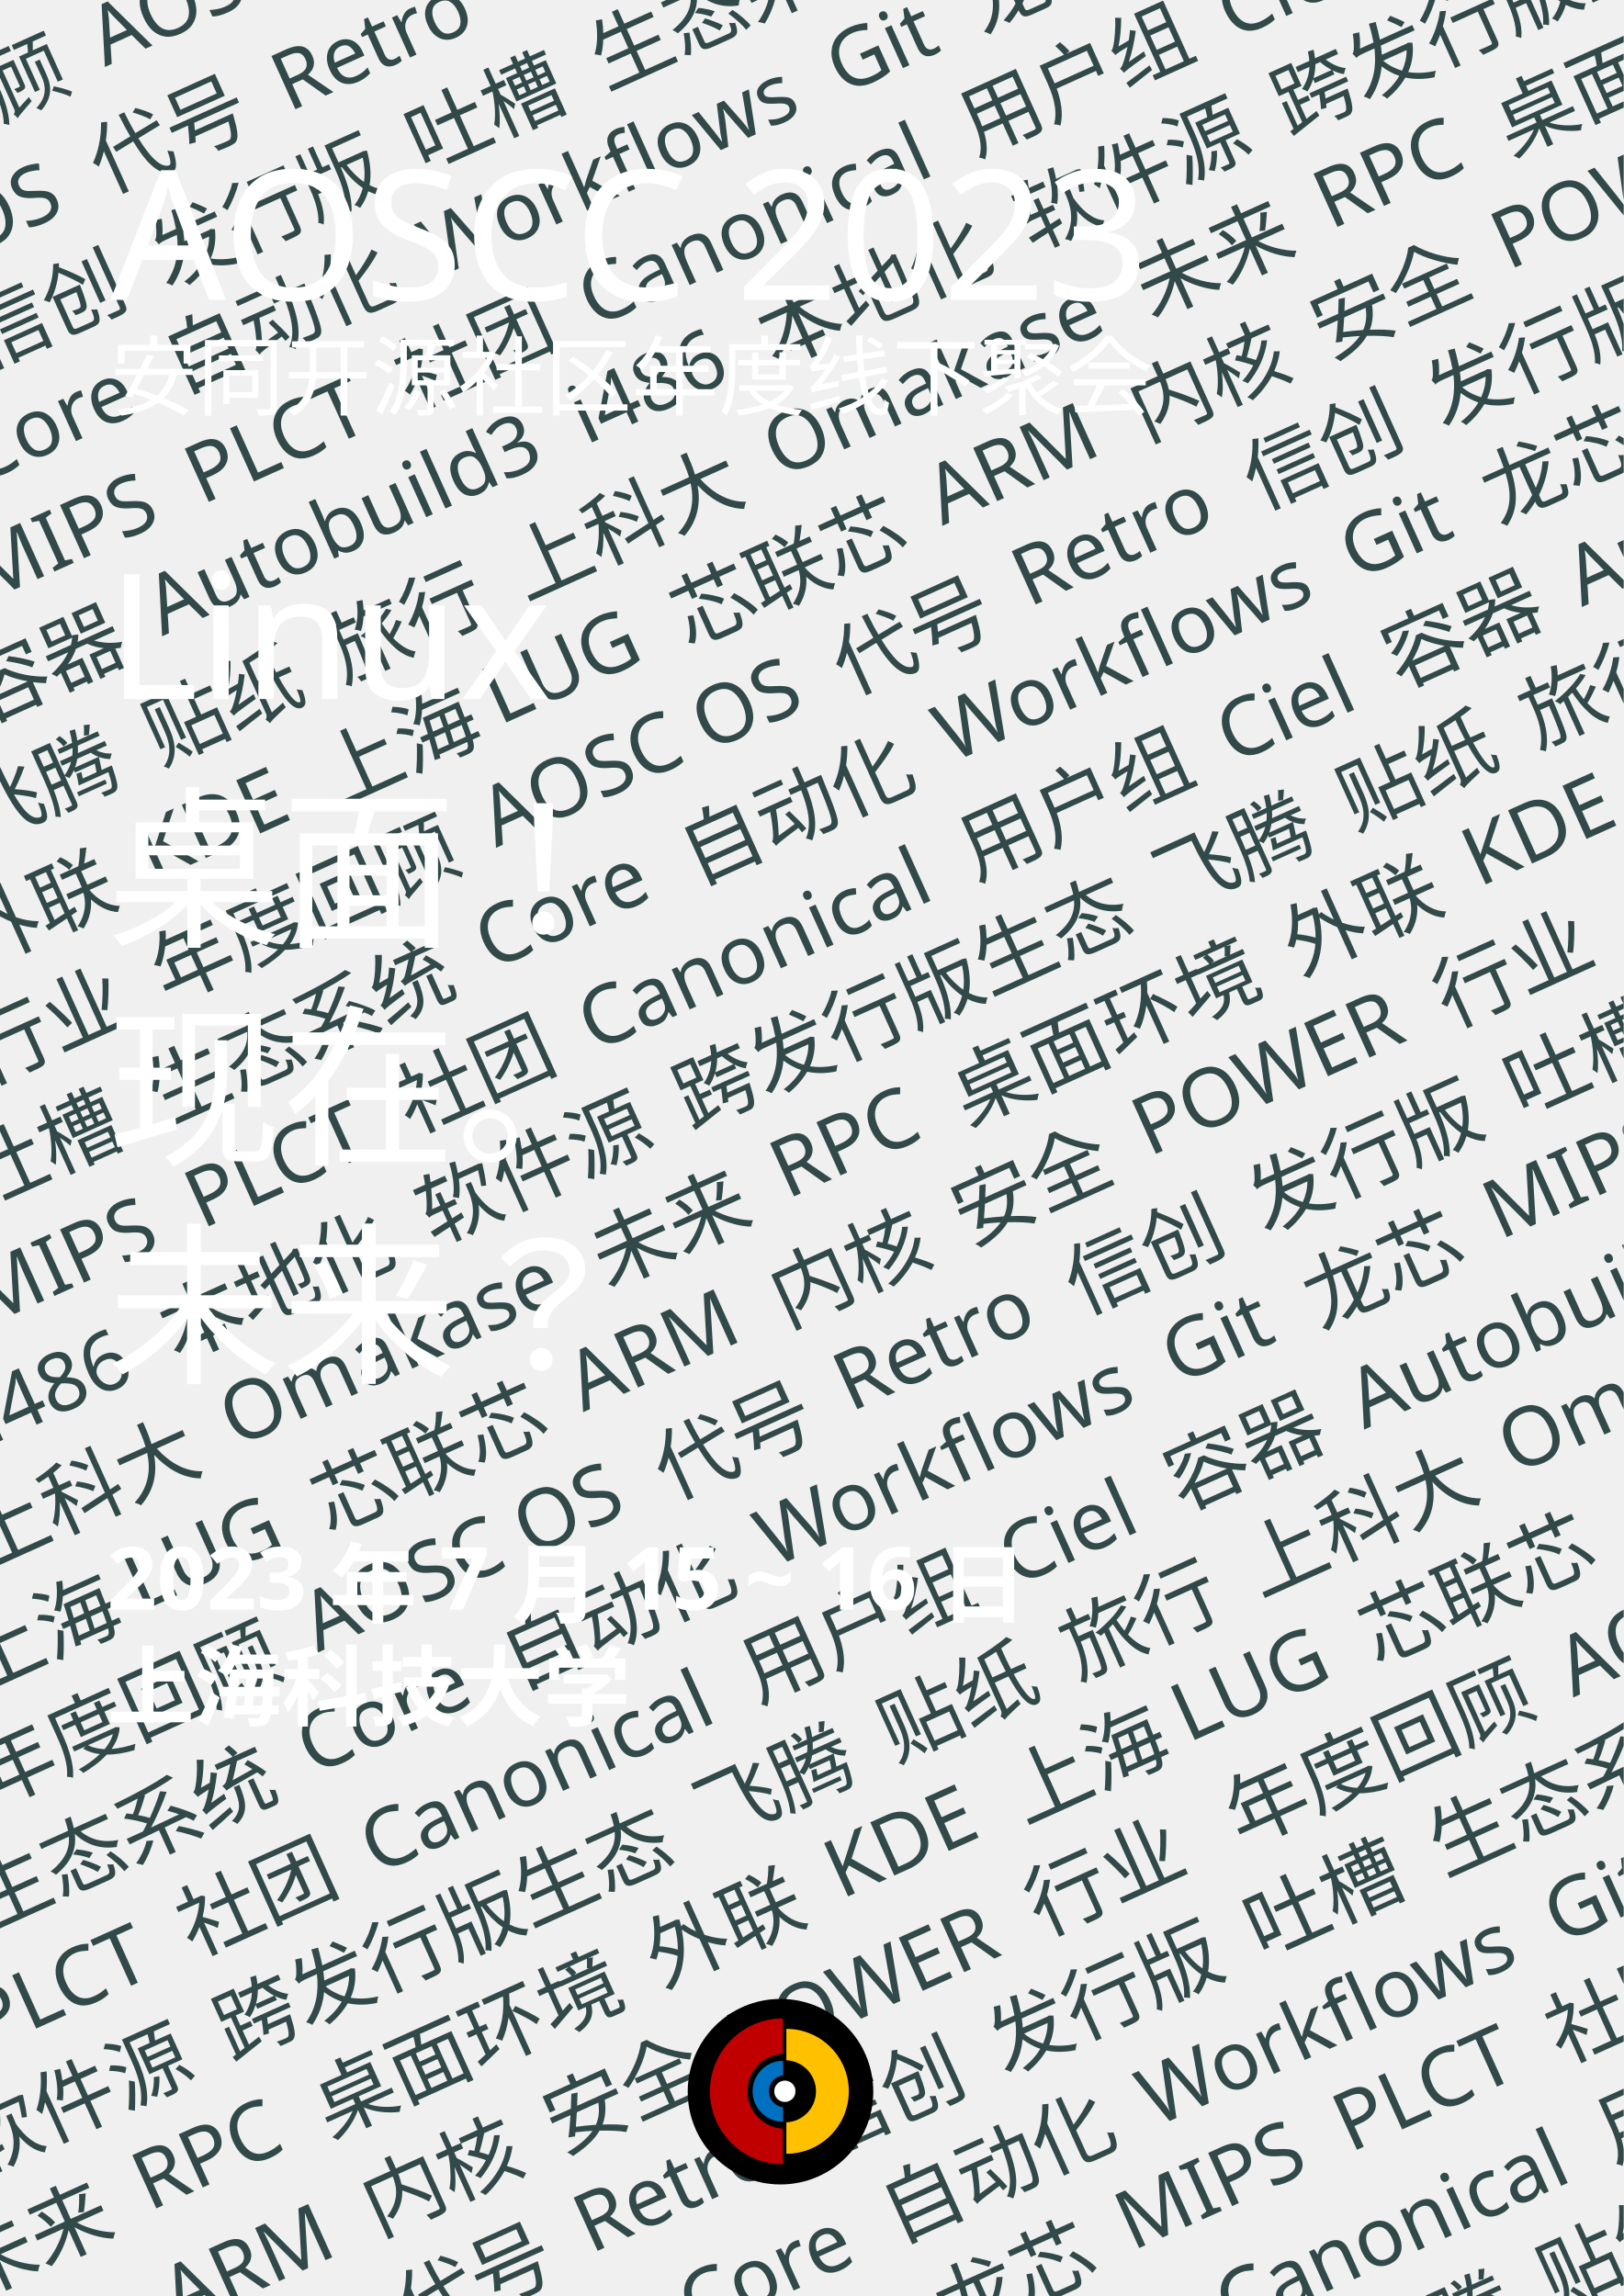
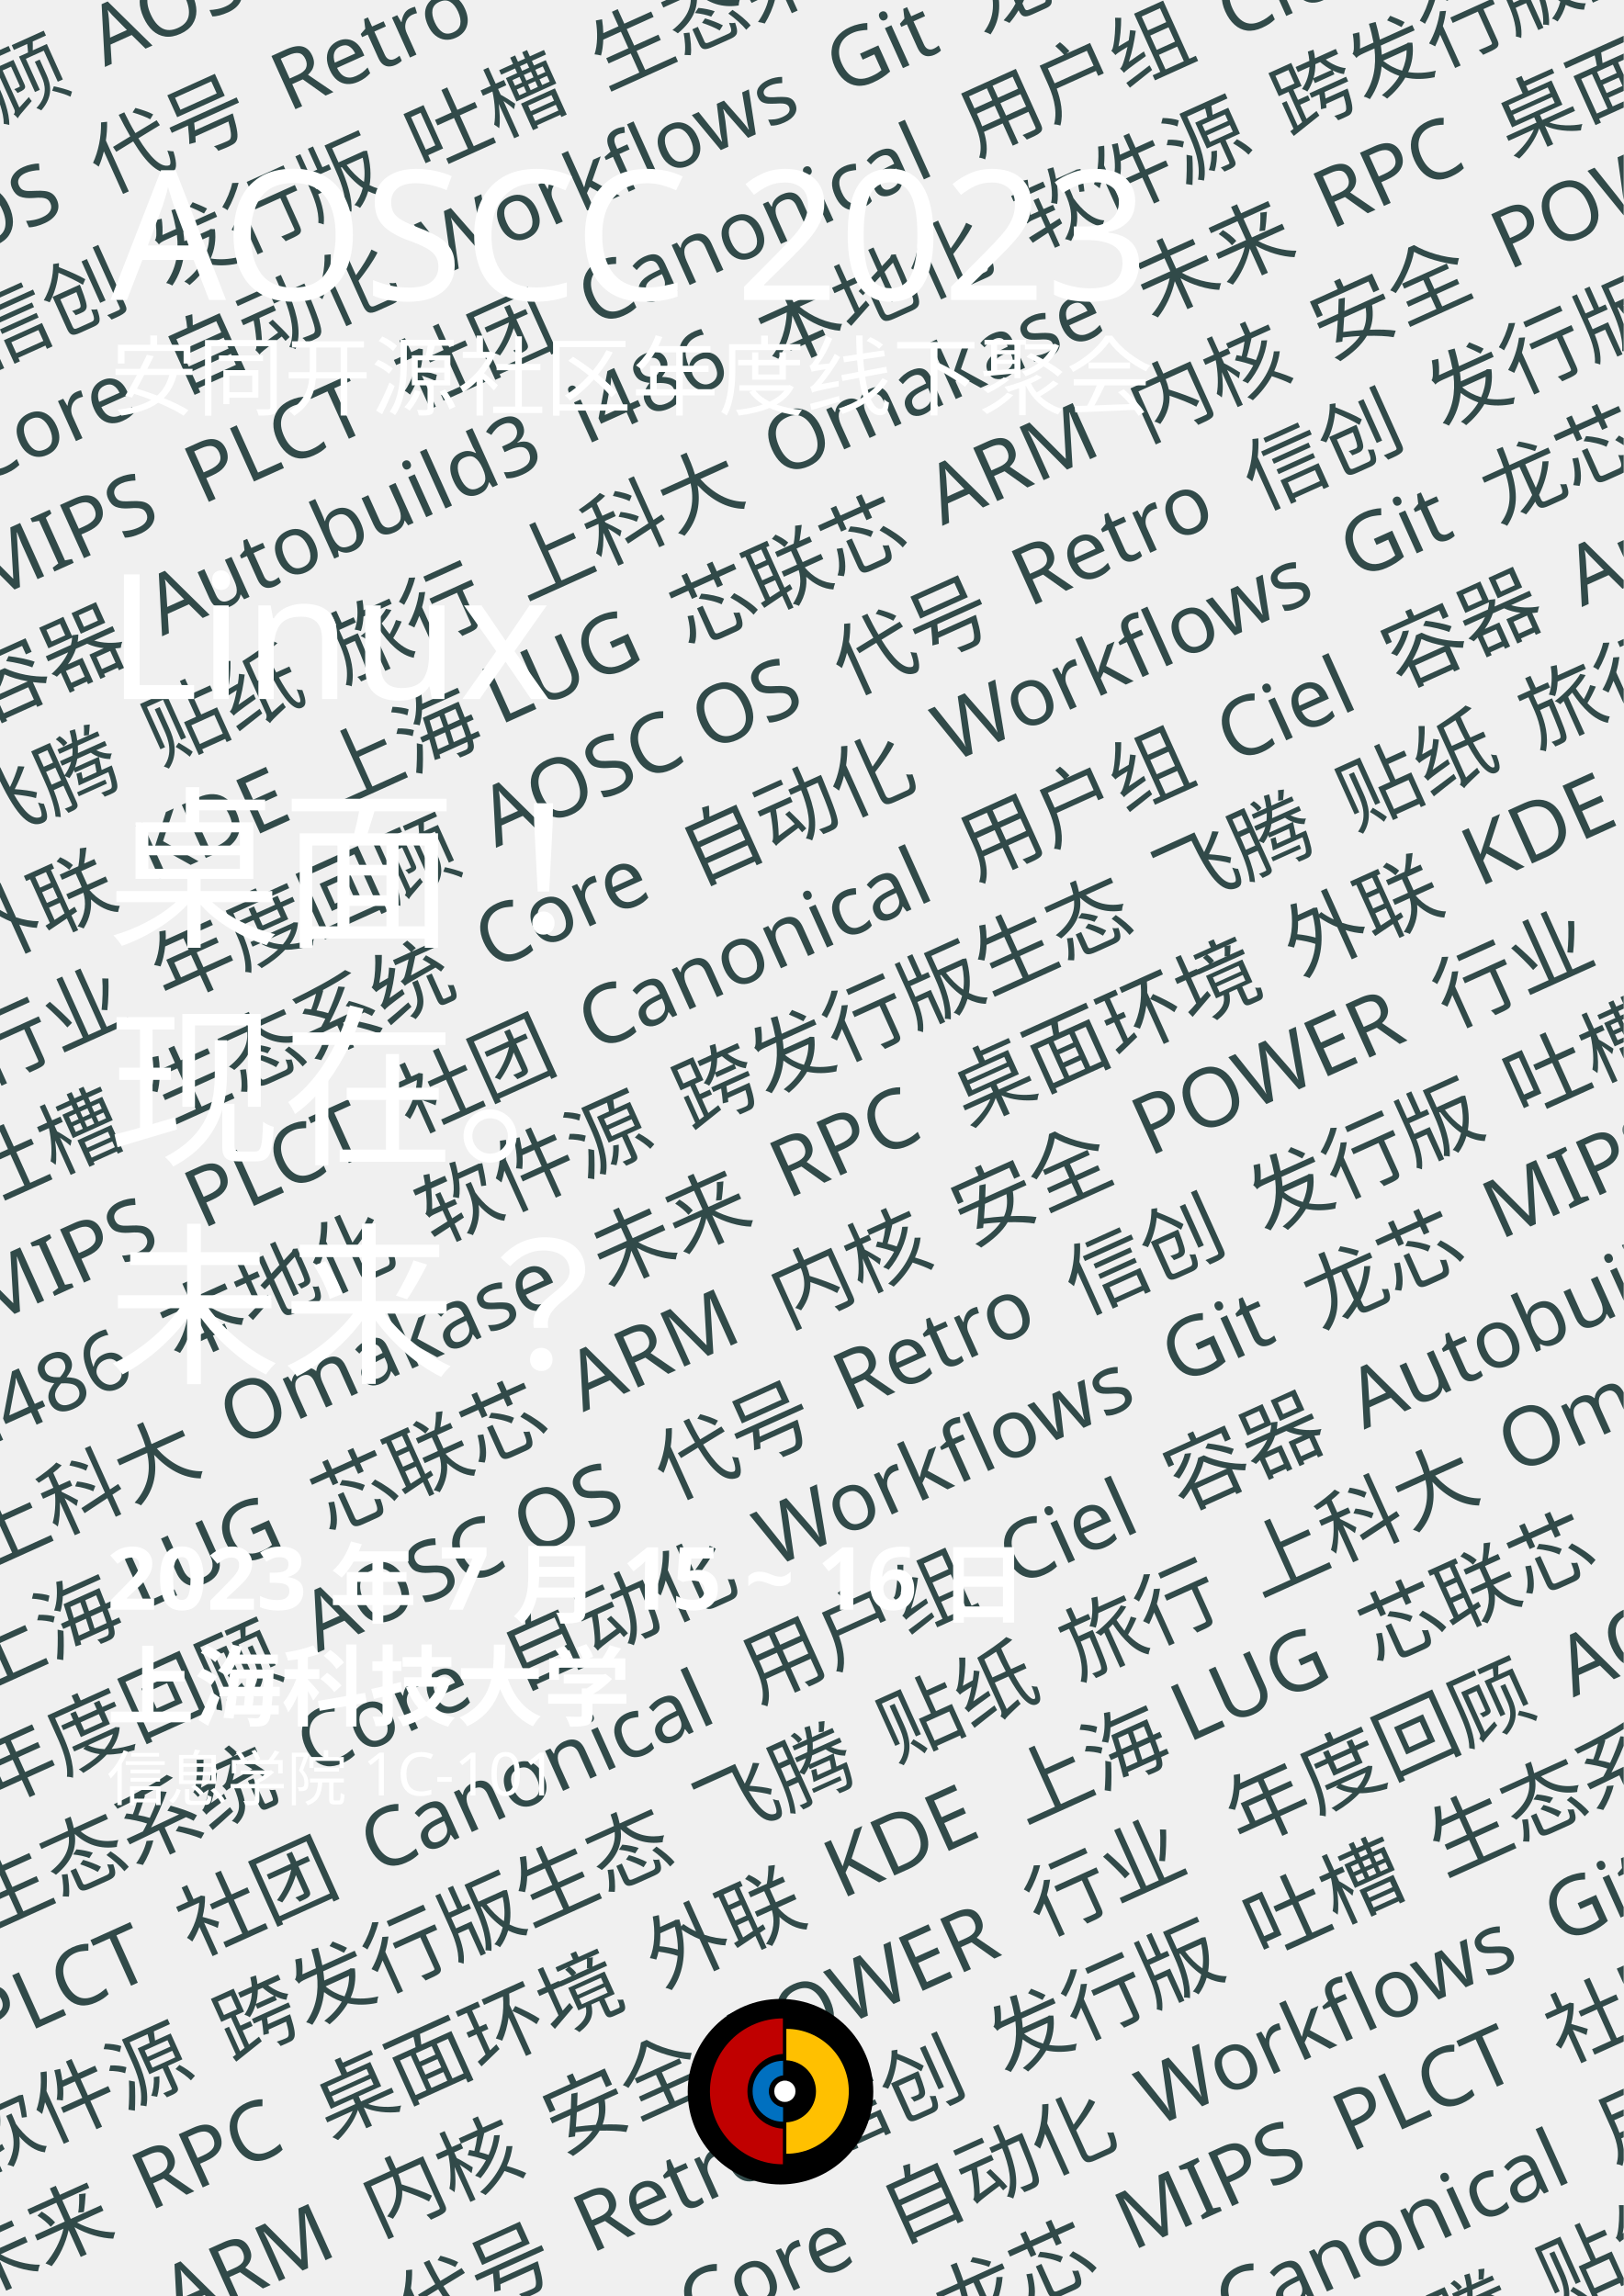
<svg xmlns="http://www.w3.org/2000/svg" width="210mm" height="297mm" viewBox="0 0 210 297" version="1.1" id="svg5">
  <defs id="defs2">
    <clipPath clipPathUnits="userSpaceOnUse" id="clipPath1316">
      <g id="g1320" transform="translate(-117.7999,-733.4113)">
        <path d="M 0,841.89 H 595.28 V 0 H 0 Z" id="path1318" />
      </g>
    </clipPath>
    <clipPath clipPathUnits="userSpaceOnUse" id="clipPath1310">
      <g id="g1314" transform="translate(-151.3038,-751.6926)">
        <path d="M 0,841.89 H 595.28 V 0 H 0 Z" id="path1312" />
      </g>
    </clipPath>
    <clipPath clipPathUnits="userSpaceOnUse" id="clipPath1304">
      <g id="g1308" transform="translate(-187.585,-751.6926)">
        <path d="M 0,841.89 H 595.28 V 0 H 0 Z" id="path1306" />
      </g>
    </clipPath>
    <clipPath clipPathUnits="userSpaceOnUse" id="clipPath1298">
      <g id="g1302" transform="translate(-226.9254,-734.5363)">
        <path d="M 0,841.89 H 595.28 V 0 H 0 Z" id="path1300" />
      </g>
    </clipPath>
    <clipPath clipPathUnits="userSpaceOnUse" id="clipPath1292">
      <g id="g1296" transform="translate(-265.3507,-768.4269)">
        <path d="M 0,841.89 H 595.28 V 0 H 0 Z" id="path1294" />
      </g>
    </clipPath>
    <clipPath clipPathUnits="userSpaceOnUse" id="clipPath1286">
      <g id="g1290">
        <path d="M 0,841.89 H 595.28 V 0 H 0 Z" id="path1288" />
      </g>
    </clipPath>
    <clipPath clipPathUnits="userSpaceOnUse" id="clipPath1280">
      <g id="g1284" transform="translate(-317.171,-751.6926)">
        <path d="M 0,841.89 H 595.28 V 0 H 0 Z" id="path1282" />
      </g>
    </clipPath>
    <clipPath clipPathUnits="userSpaceOnUse" id="clipPath1274">
      <g id="g1278" transform="translate(-315.5919,-718.5646)">
        <path d="M 0,841.89 H 595.28 V 0 H 0 Z" id="path1276" />
      </g>
    </clipPath>
    <clipPath clipPathUnits="userSpaceOnUse" id="clipPath1268">
      <g id="g1272">
        <path d="M 0,841.89 H 595.28 V 0 H 0 Z" id="path1270" />
      </g>
    </clipPath>
    <clipPath clipPathUnits="userSpaceOnUse" id="clipPath3237">
      <rect style="opacity:0.687;fill:#345b6e;fill-opacity:1;stroke:#000000;stroke-width:7.9375e-09;stroke-linecap:round;paint-order:stroke fill markers;stop-color:#000000" id="rect3239" width="210" height="297" x="-1.5777218e-30" y="2.220446e-14" transform="rotate(24.27899)" />
    </clipPath>
    <clipPath clipPathUnits="userSpaceOnUse" id="clipPath1262">
      <g id="g1266" transform="translate(-380.0555,-558.637)">
        <path d="M 0,841.89 H 595.28 V 0 H 0 Z" id="path1264" />
      </g>
    </clipPath>
    <clipPath clipPathUnits="userSpaceOnUse" id="clipPath1256">
      <g id="g1260" transform="translate(-120.3988,-588.0071)">
        <path d="M 0,841.89 H 595.28 V 0 H 0 Z" id="path1258" />
      </g>
    </clipPath>
    <clipPath clipPathUnits="userSpaceOnUse" id="clipPath1250">
      <g id="g1254" transform="translate(-153.9027,-606.2884)">
        <path d="M 0,841.89 H 595.28 V 0 H 0 Z" id="path1252" />
      </g>
    </clipPath>
    <clipPath clipPathUnits="userSpaceOnUse" id="clipPath1244">
      <g id="g1248" transform="translate(-190.184,-606.2884)">
        <path d="M 0,841.89 H 595.28 V 0 H 0 Z" id="path1246" />
      </g>
    </clipPath>
    <clipPath clipPathUnits="userSpaceOnUse" id="clipPath1238">
      <g id="g1242" transform="translate(-229.5243,-589.1321)">
        <path d="M 0,841.89 H 595.28 V 0 H 0 Z" id="path1240" />
      </g>
    </clipPath>
    <clipPath clipPathUnits="userSpaceOnUse" id="clipPath1232">
      <g id="g1236" transform="translate(-267.9496,-623.0228)">
        <path d="M 0,841.89 H 595.28 V 0 H 0 Z" id="path1234" />
      </g>
    </clipPath>
    <clipPath clipPathUnits="userSpaceOnUse" id="clipPath1226">
      <g id="g1230">
        <path d="M 0,841.89 H 595.28 V 0 H 0 Z" id="path1228" />
      </g>
    </clipPath>
    <clipPath clipPathUnits="userSpaceOnUse" id="clipPath1220">
      <g id="g1224" transform="translate(-319.7699,-606.2884)">
        <path d="M 0,841.89 H 595.28 V 0 H 0 Z" id="path1222" />
      </g>
    </clipPath>
    <clipPath clipPathUnits="userSpaceOnUse" id="clipPath1214">
      <g id="g1218" transform="translate(-318.1908,-573.1605)">
        <path d="M 0,841.89 H 595.28 V 0 H 0 Z" id="path1216" />
      </g>
    </clipPath>
    <clipPath clipPathUnits="userSpaceOnUse" id="clipPath1208">
      <g id="g1212">
        <path d="M 0,841.89 H 595.28 V 0 H 0 Z" id="path1210" />
      </g>
    </clipPath>
  </defs>
  <g id="layer2">
    <text xml:space="preserve" style="font-style:normal;font-weight:normal;font-size:10.583px;line-height:1.25;font-family:sans-serif;fill:#314a49;fill-opacity:1;stroke:none;stroke-width:0.265" x="-133.074" y="1.12" id="text2388" transform="rotate(-24.27899)" clip-path="url(#clipPath3237)">
      <tspan id="tspan2386" style="opacity:0.687;fill:#314a49;fill-opacity:1;stroke-width:0.265" x="-133.074" y="1.12">                                    </tspan>
      <tspan style="opacity:0.687;fill:#314a49;fill-opacity:1;stroke-width:0.265" x="-133.074" y="14.35" id="tspan3002">                                        年度回顾  AOSC</tspan>
      <tspan style="opacity:0.687;fill:#314a49;fill-opacity:1;stroke-width:0.265" x="-133.074" y="28.585" id="tspan2990">                                          OS  代号  Retro </tspan>
      <tspan style="opacity:0.687;fill:#314a49;fill-opacity:1;stroke-width:0.265" x="-133.074" y="42.821" id="tspan2390">                                               信创  发行版  吐槽  生态系统</tspan>
      <tspan style="opacity:0.687;fill:#314a49;fill-opacity:1;stroke-width:0.265" x="-133.074" y="56.05" id="tspan2996">                                      Core  自动化  Workflows  Git  龙芯</tspan>
      <tspan style="opacity:0.687;fill:#314a49;fill-opacity:1;stroke-width:0.265" x="-133.074" y="70.286" id="tspan2392">                                    MIPS  PLCT  社团  Canonical  用户组  Ciel</tspan>
      <tspan style="opacity:0.687;fill:#314a49;fill-opacity:1;stroke-width:0.265" x="-133.074" y="84.522" id="tspan2394">                                       容器  Autobuild3  i486  本地化  软件源  跨发行版生态</tspan>
      <tspan style="opacity:0.687;fill:#314a49;fill-opacity:1;stroke-width:0.265" x="-133.074" y="98.758" id="tspan2396">                                    飞腾  贴纸  旅行  上科大  Omakase  未来  RPC  桌面环境</tspan>
      <tspan style="opacity:0.687;fill:#314a49;fill-opacity:1;stroke-width:0.265" x="-133.074" y="112.994" id="tspan3112">                                 外联  KDE  上海 LUG  芯联芯  ARM  内核  安全  POWER</tspan>
      <tspan style="opacity:0.687;fill:#314a49;fill-opacity:1;stroke-width:0.265" x="-133.074" y="127.23" id="tspan3120">                               行业  年度回顾  AOSC OS  代号  Retro  信创  发行版</tspan>
      <tspan style="opacity:0.687;fill:#314a49;fill-opacity:1;stroke-width:0.265" x="-133.074" y="141.466" id="tspan2402">                            吐槽  生态系统  Core  自动化  Workflows  Git  龙芯</tspan>
      <tspan style="opacity:0.687;fill:#314a49;fill-opacity:1;stroke-width:0.265" x="-133.074" y="155.701" id="tspan2404">                      MIPS  PLCT  社团  Canonical  用户组  Ciel  容器  Autobuild3</tspan>
      <tspan style="opacity:0.687;fill:#314a49;fill-opacity:1;stroke-width:0.265" x="-133.074" y="169.937" id="tspan2406">                    i486  本地化  软件源  跨发行版生态  飞腾  贴纸  旅行</tspan>
      <tspan style="opacity:0.687;fill:#314a49;fill-opacity:1;stroke-width:0.265" x="-133.074" y="184.173" id="tspan2408">                    上科大  Omakase  未来  RPC  桌面环境  外联  KDE</tspan>
      <tspan style="opacity:0.687;fill:#314a49;fill-opacity:1;stroke-width:0.265" x="-133.074" y="198.409" id="tspan2410">                 上海 LUG  芯联芯  ARM  内核  安全  POWER  行业</tspan>
      <tspan style="opacity:0.687;fill:#314a49;fill-opacity:1;stroke-width:0.265" x="-133.074" y="212.645" id="tspan2412">               年度回顾  AOSC OS  代号  Retro  信创  发行版  吐槽 </tspan>
      <tspan style="opacity:0.687;fill:#314a49;fill-opacity:1;stroke-width:0.265" x="-133.074" y="226.881" id="tspan2414">            生态系统  Core  自动化  Workflows  Git  龙芯  MIPS</tspan>
      <tspan style="opacity:0.687;fill:#314a49;fill-opacity:1;stroke-width:0.265" x="-133.074" y="241.117" id="tspan3134">        PLCT  社团  Canonical  用户组  Ciel  容器  Autobuild3</tspan>
      <tspan style="opacity:0.687;fill:#314a49;fill-opacity:1;stroke-width:0.265" x="-133.074" y="255.352" id="tspan2420">      软件源  跨发行版生态  飞腾  贴纸  旅行  上科大  Omakase</tspan>
      <tspan style="opacity:0.687;fill:#314a49;fill-opacity:1;stroke-width:0.265" x="-133.074" y="269.588" id="tspan2422">   未来  RPC  桌面环境  外联  KDE  上海 LUG  芯联芯 </tspan>
      <tspan style="opacity:0.687;fill:#314a49;fill-opacity:1;stroke-width:0.265" x="-133.074" y="283.824" id="tspan2424">           ARM  内核  安全  POWER  行业   年度回顾  AOSC OS</tspan>
      <tspan style="opacity:0.687;fill:#314a49;fill-opacity:1;stroke-width:0.265" x="-133.074" y="298.06" id="tspan2426">                        代号  Retro  信创  发行版  吐槽  生态系统</tspan>
      <tspan style="opacity:0.687;fill:#314a49;fill-opacity:1;stroke-width:0.265" x="-133.074" y="312.296" id="tspan3154">                                 Core  自动化  Workflows  Git</tspan>
      <tspan style="opacity:0.687;fill:#314a49;fill-opacity:1;stroke-width:0.265" x="-133.074" y="326.532" id="tspan2428">                                                   龙芯  MIPS  PLCT  社团</tspan>
      <tspan style="opacity:0.687;fill:#314a49;fill-opacity:1;stroke-width:0.265" x="-133.074" y="340.768" id="tspan3160">                                                        Canonical  用户组  Ciel  容器  Autobuild3</tspan>
      <tspan style="opacity:0.687;fill:#314a49;fill-opacity:1;stroke-width:0.265" x="-133.074" y="355.003" id="tspan2434">i486  本地化  软件源  跨发行版生态  飞腾  贴纸</tspan>
    </text>
  </g>
  <g id="layer1">
    <text xml:space="preserve" style="font-style:normal;font-weight:normal;font-size:11.234px;line-height:0.95;font-family:sans-serif;fill:#ffffff;fill-opacity:1;stroke:none;stroke-width:0.281" x="14.292" y="38.795" id="text1693">
      <tspan id="tspan1691" style="font-weight:normal;font-size:23.404px;fill:#ffffff;fill-opacity:1;stroke-width:0.281" x="14.292" y="38.795">AOSCC 2023</tspan>
      <tspan style="fill:#ffffff;fill-opacity:1;stroke-width:0.281" x="14.292" y="52.85" id="tspan1695">安同开源社区年度线下聚会</tspan>
    </text>
    <g id="g3672" transform="matrix(1.090909,0,0,1.090909,-8.08593,-24.5974)">
      <circle style="color:#000000;display:inline;overflow:visible;visibility:visible;fill:#000000;fill-opacity:1;fill-rule:nonzero;stroke:none;stroke-width:0.053;stroke-linejoin:miter;stroke-miterlimit:4;stroke-dasharray:none;stroke-dashoffset:0;stroke-opacity:1;marker:none;enable-background:accumulate" id="path8317" cx="99.945" cy="270.571" r="11" />
      <circle r="1.252" cy="270.524" cx="100.464" id="circle8306" style="color:#000000;display:inline;overflow:visible;visibility:visible;fill:#ffffff;fill-opacity:1;fill-rule:nonzero;stroke:#ffffff;stroke-width:0.022;stroke-linejoin:miter;stroke-miterlimit:4;stroke-dasharray:none;stroke-dashoffset:0;stroke-opacity:1;marker:none;enable-background:accumulate" />
      <path style="color:#000000;display:inline;overflow:visible;visibility:visible;fill:#c00000;fill-opacity:1;fill-rule:nonzero;stroke:none;stroke-width:0.11;stroke-linejoin:miter;stroke-miterlimit:4;stroke-dasharray:none;stroke-dashoffset:0;stroke-opacity:1;marker:none;enable-background:accumulate" d="m 100.229,261.88 a 8.65,8.65 0 0 0 -8.65,8.65 8.65,8.65 0 0 0 8.65,8.65 v -4.224 a 4.442,4.442 0 0 1 -4.206,-4.43 4.442,4.442 0 0 1 4.206,-4.433 z" id="circle8373" />
      <path style="color:#000000;display:inline;overflow:visible;visibility:visible;fill:#0070c0;fill-opacity:1;fill-rule:nonzero;stroke:none;stroke-width:0.11;stroke-linejoin:miter;stroke-miterlimit:4;stroke-dasharray:none;stroke-dashoffset:0;stroke-opacity:1;marker:none;enable-background:accumulate" d="m 100.25,266.906 a 3.613,3.613 0 0 0 -3.613,3.613 3.613,3.613 0 0 0 3.613,3.613 v -1.719 a 1.902,1.902 0 0 1 -1.688,-1.889 1.902,1.902 0 0 1 1.688,-1.887 z" id="path8382" />
      <path style="color:#000000;display:inline;overflow:visible;visibility:visible;fill:#ffc000;fill-opacity:1;fill-rule:nonzero;stroke:none;stroke-width:0.11;stroke-linejoin:miter;stroke-miterlimit:4;stroke-dasharray:none;stroke-dashoffset:0;stroke-opacity:1;marker:none;enable-background:accumulate" d="m 100.639,263.121 v 3.724 a 3.688,3.688 0 0 1 3.513,3.68 3.688,3.688 0 0 1 -3.513,3.682 v 3.724 a 7.405,7.405 0 0 0 7.405,-7.405 7.405,7.405 0 0 0 -7.405,-7.405 z" id="path8387" />
    </g>
-     <text xml:space="preserve" style="font-style:normal;font-weight:normal;font-size:10.583px;line-height:1.25;font-family:sans-serif;fill:#ffffff;fill-opacity:1;stroke:none;stroke-width:0.265" x="13.84" y="90.423" id="text2262">
-       <tspan style="font-size:22.578px;fill:#ffffff;fill-opacity:1;stroke-width:0.265" x="13.84" y="90.423" id="tspan2298">Linux</tspan>
-       <tspan style="font-size:22.578px;fill:#ffffff;fill-opacity:1;stroke-width:0.265" x="13.84" y="120.793" id="tspan3642">桌面！</tspan>
-       <tspan style="font-size:22.578px;fill:#ffffff;fill-opacity:1;stroke-width:0.265" x="13.84" y="149.015" id="tspan3638">现在。</tspan>
-       <tspan style="font-size:22.578px;fill:#ffffff;fill-opacity:1;stroke-width:0.265" x="13.84" y="177.237" id="tspan3640">未来？</tspan>
-       <tspan style="font-size:11.289px;fill:#ffffff;fill-opacity:1;stroke-width:0.265" x="13.84" y="194.114" id="tspan2294" />
-       <tspan style="font-size:11.289px;fill:#ffffff;fill-opacity:1;stroke-width:0.265;font-weight:bold" x="13.84" y="208.225" id="tspan2292">2023 年 7 月 15 ~ 16 日</tspan>
-       <tspan style="font-size:11.289px;fill:#ffffff;fill-opacity:1;stroke-width:0.265;font-weight:bold" x="13.84" y="222.336" id="tspan2276">上海科技大学</tspan>
+     <text xml:space="preserve" style="font-style:normal;font-weight:normal;font-size:10.583px;line-height:0;font-family:sans-serif;fill:#ffffff;fill-opacity:1;stroke:none;stroke-width:0.265" x="13.84" y="90.423" id="text2262">
+       <tspan style="font-size:22.578px;line-height:1.25;fill:#ffffff;fill-opacity:1;stroke-width:0.265" x="13.84" y="90.423" id="tspan2298">Linux</tspan>
+       <tspan style="font-size:22.578px;line-height:1.25;fill:#ffffff;fill-opacity:1;stroke-width:0.265" x="13.84" y="120.793" id="tspan3642">桌面！</tspan>
+       <tspan style="font-size:22.578px;line-height:1.25;fill:#ffffff;fill-opacity:1;stroke-width:0.265" x="13.84" y="149.015" id="tspan3638">现在。</tspan>
+       <tspan style="font-size:22.578px;line-height:1.25;fill:#ffffff;fill-opacity:1;stroke-width:0.265" x="13.84" y="177.237" id="tspan3640">未来？</tspan>
+       <tspan style="font-size:11.289px;line-height:1.25;fill:#ffffff;fill-opacity:1;stroke-width:0.265" x="13.84" y="194.114" id="tspan2294" />
+       <tspan style="font-weight:bold;font-size:11.289px;line-height:1.25;fill:#ffffff;fill-opacity:1;stroke-width:0.265" x="13.84" y="208.225" id="tspan2292">2023 年 7 月 15 ~ 16 日</tspan>
+       <tspan style="font-weight:bold;font-size:11.289px;line-height:1.25;fill:#ffffff;fill-opacity:1;stroke-width:0.265" x="13.84" y="222.336" id="tspan2276">上海科技大学</tspan>
+       <tspan style="font-weight:normal;font-size:7.761px;line-height:1.25;fill:#ffffff;fill-opacity:1;stroke-width:0.265" x="13.84" y="232.902" id="tspan1728">信息学院 1C-101</tspan>
    </text>
    <g id="g3692">
      <g id="g982" transform="matrix(0.2228226,0,0,-0.2228226,194.8094,282.5707)" clip-path="url(#clipPath1262)" style="fill:#000000;fill-opacity:1">
        <path d="m 0,0 h -317.101 c -7.433,0 -13.46,6.026 -13.46,13.46 v 80.789 c 0,7.434 6.027,13.46 13.46,13.46 h 284.713 c 25.321,0 45.848,-20.527 45.848,-45.848 V 13.46 C 13.46,6.026 7.434,0 0,0" style="fill:#000000;fill-opacity:1;fill-rule:nonzero;stroke:none" id="path984" />
      </g>
      <g id="g986" transform="matrix(0.2228226,0,0,-0.2228226,136.952,276.0263)" clip-path="url(#clipPath1256)">
        <path d="m 0,0 h -14.379 c -4.101,0 -7.523,1.348 -10.266,4.043 -2.719,2.742 -4.078,6.164 -4.078,10.266 v 20.707 c 0,4.336 1.559,7.898 4.676,10.687 2.813,2.461 6.035,3.692 9.668,3.692 h 13.852 v -2.813 h -13.852 c -2.93,0 -5.519,-1.008 -7.769,-3.023 -2.509,-2.204 -3.762,-5.051 -3.762,-8.543 V 14.309 c 0,-3.375 1.09,-6.141 3.269,-8.297 2.18,-2.203 4.934,-3.305 8.262,-3.305 h 11.602 v 23.168 h -7.278 v 2.777 H 0 Z" style="fill:#e5e5e5;fill-opacity:1;fill-rule:nonzero;stroke:none" id="path988" />
      </g>
      <g id="g990" transform="matrix(0.2228226,0,0,-0.2228226,144.4174,271.9529)" clip-path="url(#clipPath1250)">
        <path d="m 0,0 v 3.762 c 0,2.508 -0.879,4.628 -2.637,6.363 -1.711,1.758 -3.82,2.637 -6.328,2.637 -2.508,0 -4.629,-0.879 -6.363,-2.637 C -17.063,8.367 -17.93,6.246 -17.93,3.762 V 0 Z M 2.813,-2.813 H -17.93 v -3.761 c 0,-3.704 0.691,-6.188 2.075,-7.453 1.125,-1.032 3.164,-1.547 6.117,-1.547 H 2.285 v -2.707 H -9.738 c -3.68,0 -6.352,0.738 -8.016,2.215 -1.992,1.804 -2.988,4.968 -2.988,9.492 V 3.762 c 0,3.257 1.137,6.034 3.41,8.332 2.32,2.297 5.109,3.445 8.367,3.445 3.257,0 6.035,-1.148 8.332,-3.445 C 1.664,9.796 2.813,7.019 2.813,3.762 Z" style="fill:#e5e5e5;fill-opacity:1;fill-rule:nonzero;stroke:none" id="path992" />
      </g>
      <g id="g994" transform="matrix(0.2228226,0,0,-0.2228226,152.5017,271.9529)" clip-path="url(#clipPath1244)">
        <path d="m 0,0 v 3.762 c 0,2.508 -0.879,4.628 -2.637,6.363 -1.711,1.758 -3.82,2.637 -6.328,2.637 -2.508,0 -4.629,-0.879 -6.363,-2.637 C -17.063,8.367 -17.93,6.246 -17.93,3.762 V 0 Z M 2.813,-2.813 H -17.93 v -3.761 c 0,-3.704 0.691,-6.188 2.075,-7.453 1.125,-1.032 3.164,-1.547 6.117,-1.547 H 2.285 v -2.707 H -9.738 c -3.68,0 -6.352,0.738 -8.016,2.215 -1.992,1.804 -2.988,4.968 -2.988,9.492 V 3.762 c 0,3.257 1.137,6.034 3.41,8.332 2.32,2.297 5.109,3.445 8.367,3.445 3.257,0 6.035,-1.148 8.332,-3.445 C 1.664,9.796 2.813,7.019 2.813,3.762 Z" style="fill:#e5e5e5;fill-opacity:1;fill-rule:nonzero;stroke:none" id="path996" />
      </g>
      <g id="g998" transform="matrix(0.2228226,0,0,-0.2228226,161.2676,275.7757)" clip-path="url(#clipPath1238)">
        <path d="m 0,0 -2.566,-1.055 -10.09,20.11 -8.333,-4.149 V -0.668 h -2.812 v 48.41 h 2.812 V 18 l 19.548,9.809 1.16,-2.567 -9.879,-4.922 z" style="fill:#e5e5e5;fill-opacity:1;fill-rule:nonzero;stroke:none" id="path1000" />
      </g>
      <g id="g1002" transform="matrix(0.2228226,0,0,-0.2228226,169.8297,268.2241)" clip-path="url(#clipPath1232)">
        <path d="m 0,0 c 0,4.336 -1.418,7.465 -4.254,9.387 -2.109,1.453 -4.769,2.179 -7.98,2.179 h -10.899 v -23.097 h 10.899 c 3.257,0 5.918,0.703 7.98,2.109 C -1.418,-7.547 0,-4.407 0,0 m 2.777,0 c 0,-5.391 -1.828,-9.316 -5.484,-11.777 -2.531,-1.711 -5.707,-2.567 -9.527,-2.567 h -10.899 v -20.215 h -2.812 v 48.938 h 13.711 c 3.773,0 6.949,-0.879 9.527,-2.637 C 0.949,9.234 2.777,5.32 2.777,0" style="fill:#e5e5e5;fill-opacity:1;fill-rule:nonzero;stroke:none" id="path1004" />
      </g>
      <path d="m 286.301,588.464 h -2.813 v 32.871 h 2.813 z m 0,44.086 h -2.813 v 4.324 h 2.813 z" style="fill:#e5e5e5;fill-opacity:1;fill-rule:nonzero;stroke:none" id="path1006" clip-path="url(#clipPath1226)" transform="matrix(0.2228226,0,0,-0.2228226,110.1244,407.0476)" />
      <g id="g1008" transform="matrix(0.2228226,0,0,-0.2228226,181.3764,271.9529)" clip-path="url(#clipPath1220)">
        <path d="m 0,0 v 3.762 c 0,2.508 -0.879,4.628 -2.637,6.363 -1.711,1.758 -3.82,2.637 -6.328,2.637 -2.508,0 -4.629,-0.879 -6.363,-2.637 C -17.062,8.367 -17.93,6.246 -17.93,3.762 V 0 Z M 2.813,-2.813 H -17.93 v -3.761 c 0,-3.704 0.692,-6.188 2.075,-7.453 1.125,-1.032 3.164,-1.547 6.117,-1.547 H 2.285 v -2.707 H -9.738 c -3.68,0 -6.352,0.738 -8.016,2.215 -1.992,1.804 -2.988,4.968 -2.988,9.492 V 3.762 c 0,3.257 1.137,6.034 3.41,8.332 2.32,2.297 5.109,3.445 8.367,3.445 3.258,0 6.035,-1.148 8.332,-3.445 C 1.664,9.796 2.813,7.019 2.813,3.762 Z" style="fill:#e5e5e5;fill-opacity:1;fill-rule:nonzero;stroke:none" id="path1010" />
      </g>
      <g id="g1012" transform="matrix(0.2228226,0,0,-0.2228226,181.0245,279.3345)" clip-path="url(#clipPath1214)">
        <path d="m 0,0 h -243.637 c -4.964,0 -8.988,4.024 -8.988,8.988 v 60.797 c 0,4.964 4.024,8.988 8.988,8.988 H 25.972 c 18.381,0 33.282,-16.377 33.282,-36.578 V 0 h -7.508" style="fill:none;stroke:#e6e6e5;stroke-width:4;stroke-linecap:butt;stroke-linejoin:miter;stroke-miterlimit:10;stroke-dasharray:none;stroke-opacity:1" id="path1014" />
      </g>
      <path d="m 360.569,579.078 h -32.98 v 4.058 h 32.98 z" style="fill:#e6e6e5;fill-opacity:1;fill-rule:nonzero;stroke:none" id="path1016" clip-path="url(#clipPath1208)" transform="matrix(0.2228226,0,0,-0.2228226,110.1244,407.0476)" />
    </g>
  </g>
</svg>
